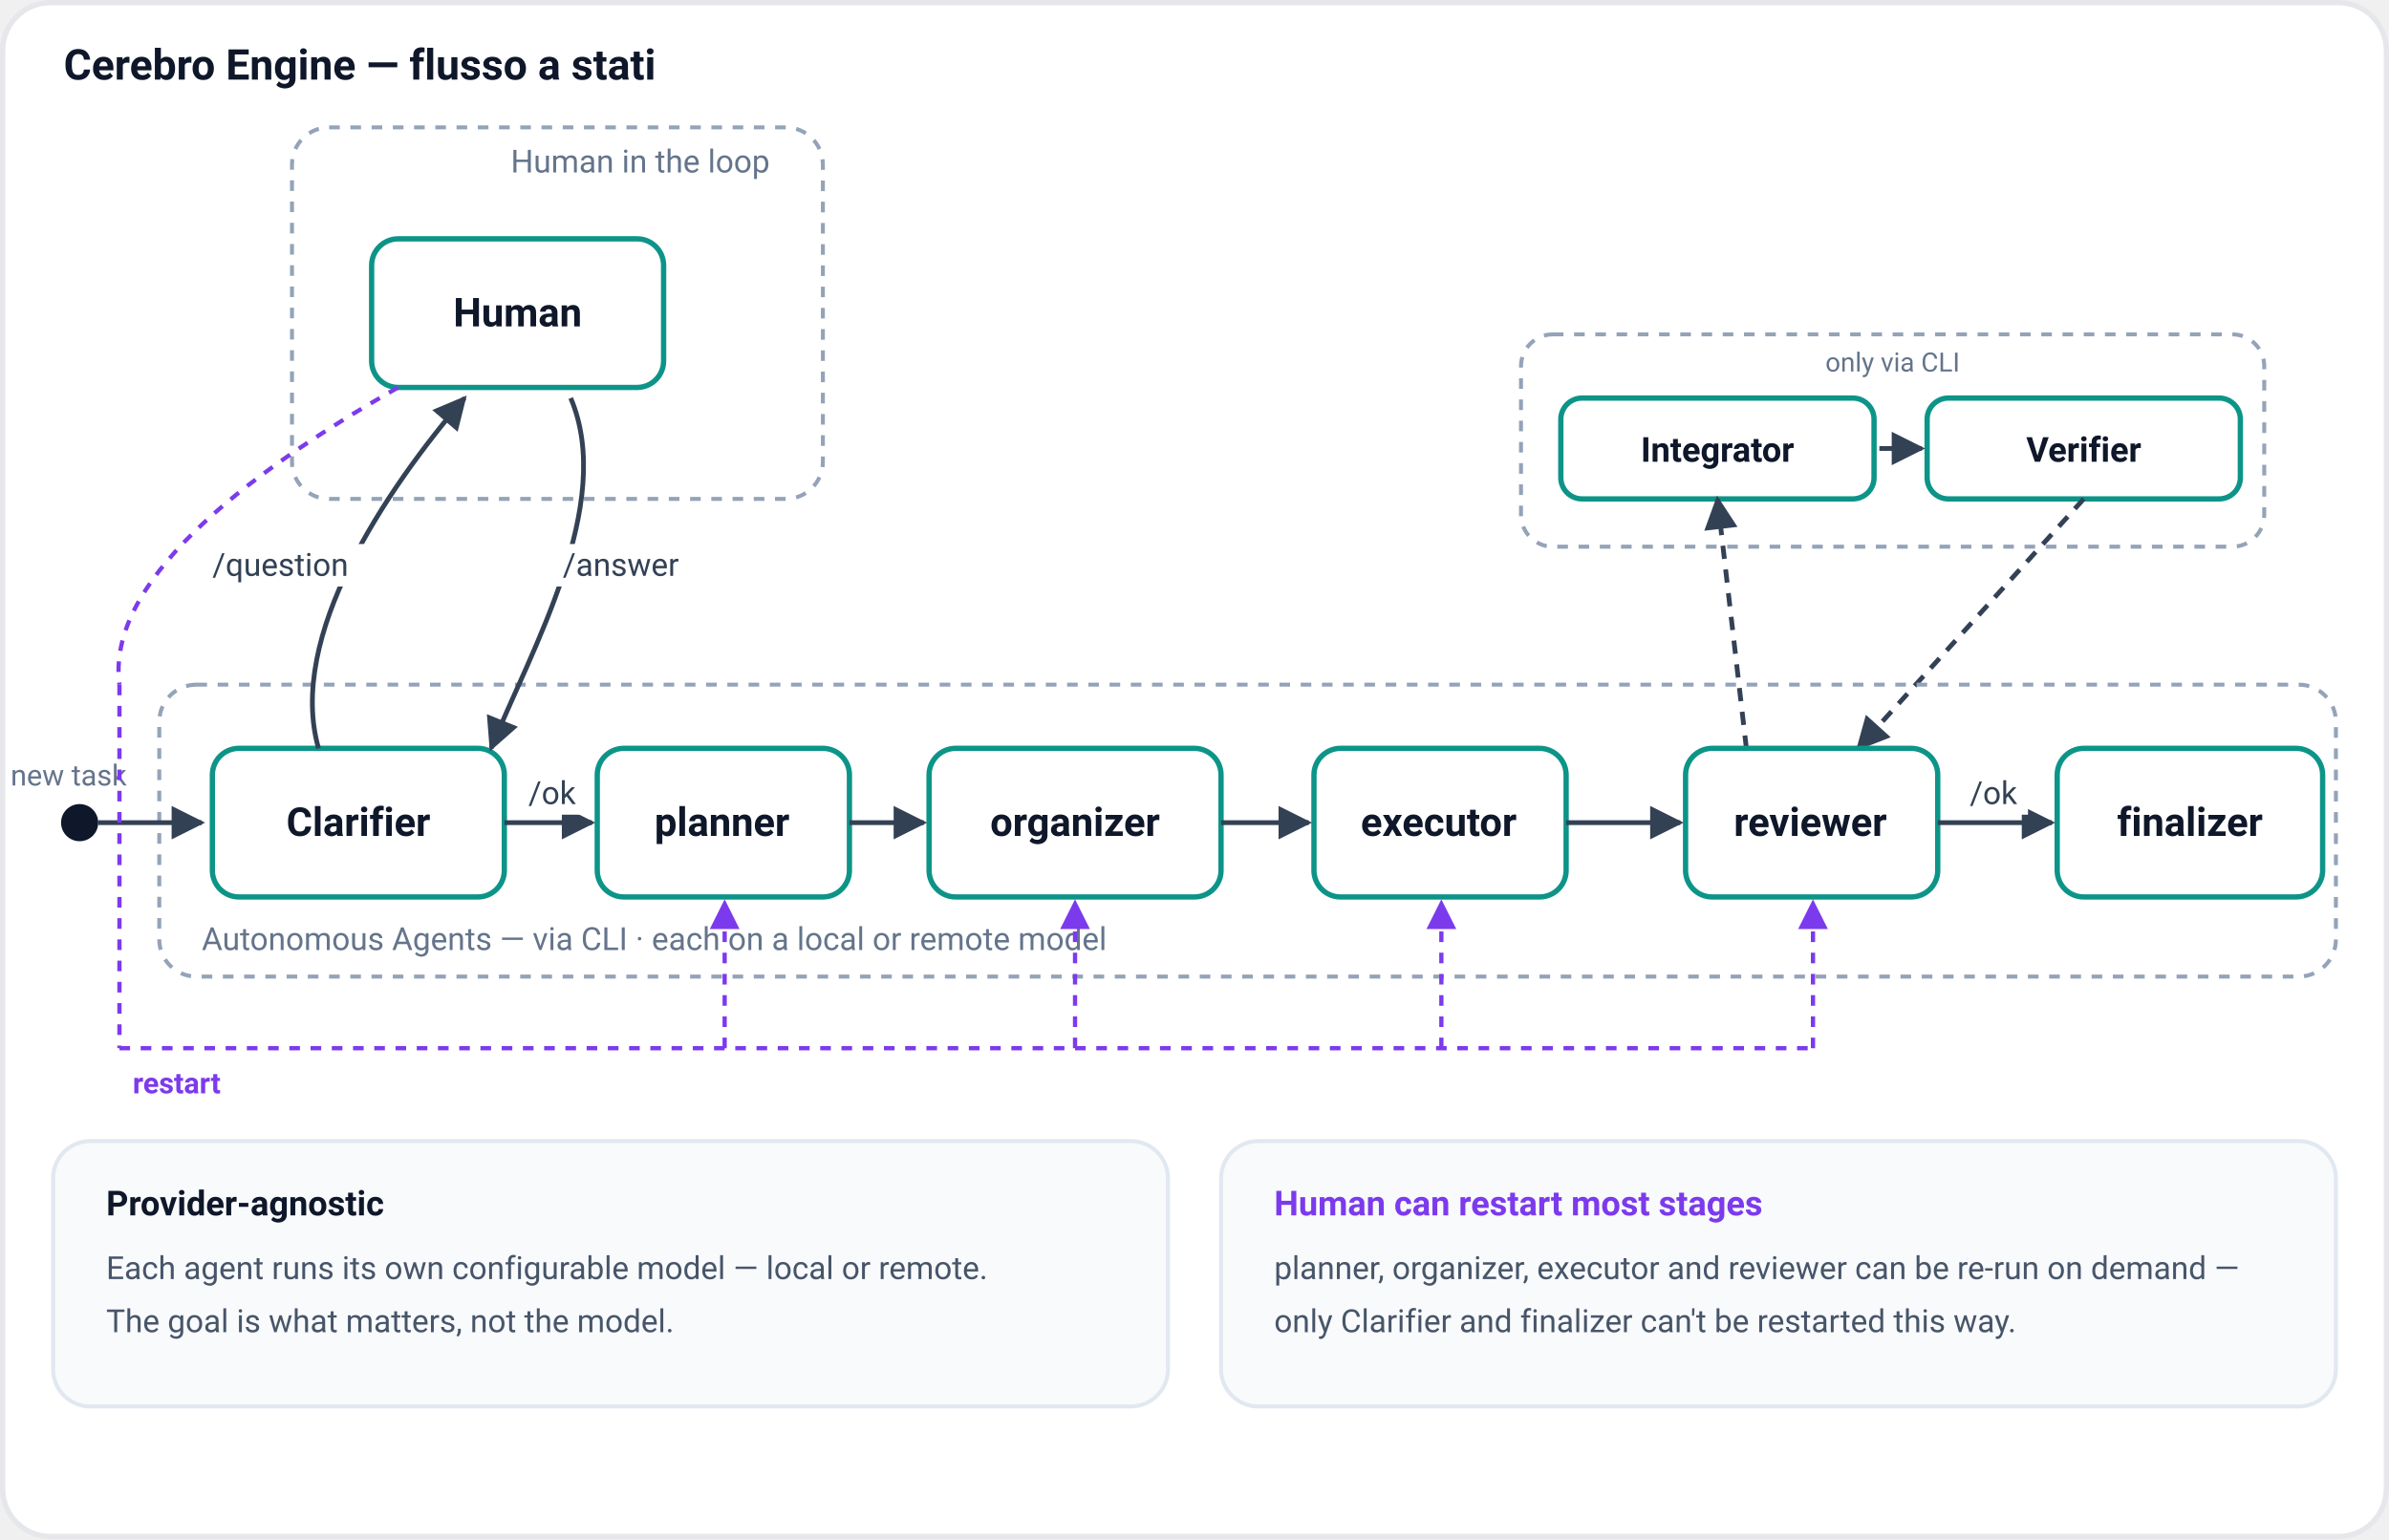
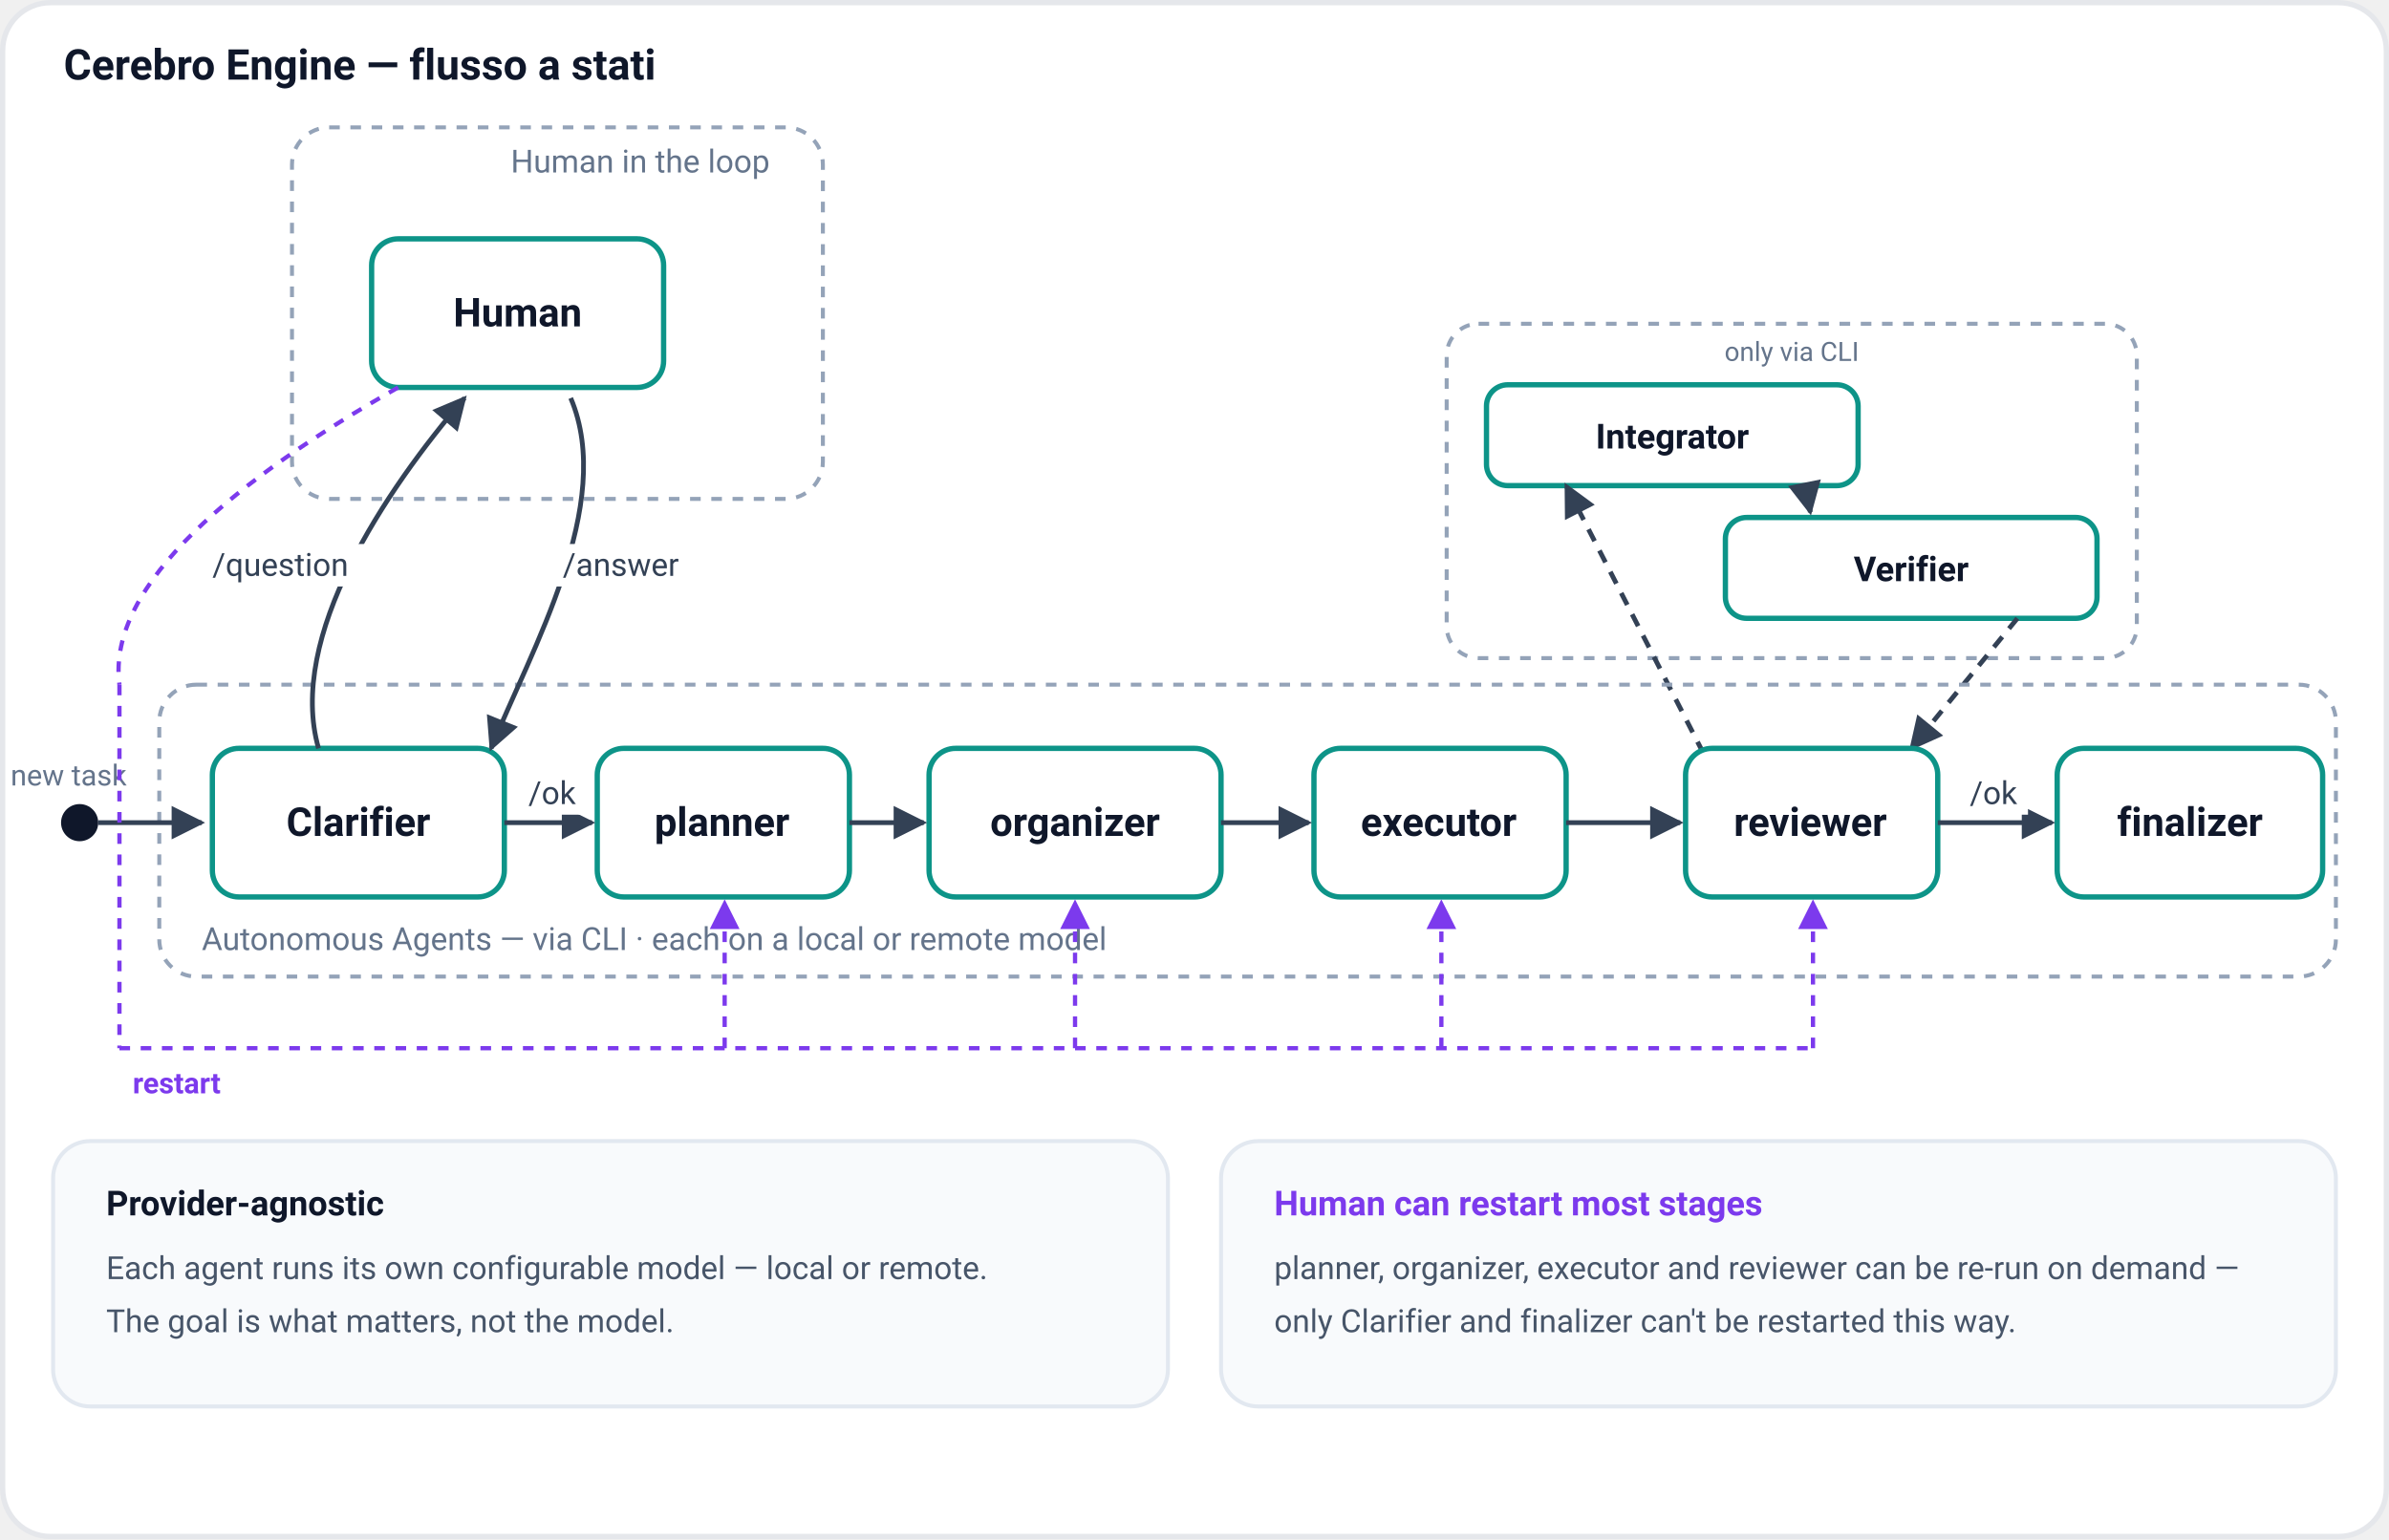
<svg xmlns="http://www.w3.org/2000/svg" viewBox="0 0 900 580" font-family="-apple-system, BlinkMacSystemFont, 'Segoe UI', Roboto, 'Helvetica Neue', Arial, sans-serif">
  <defs>
    <marker id="arrow" viewBox="0 0 10 10" refX="9" refY="5" markerWidth="7" markerHeight="7" orient="auto-start-reverse">
      <path d="M0,0 L10,5 L0,10 z" fill="#334155" />
    </marker>
    <marker id="arrow-violet" viewBox="0 0 10 10" refX="9" refY="5" markerWidth="7" markerHeight="7" orient="auto-start-reverse">
      <path d="M0,0 L10,5 L0,10 z" fill="#7c3aed" />
    </marker>
  </defs>
  <rect x="1" y="1" width="898" height="578" rx="18" fill="#ffffff" stroke="#e5e7eb" stroke-width="2" />
  <text x="24" y="30" font-size="16" font-weight="700" fill="#0f172a">Cerebro Engine — flusso a stati</text>
  <rect x="110" y="48" width="200" height="140" rx="14" fill="none" stroke="#94a3b8" stroke-width="1.5" stroke-dasharray="4 4" />
  <text x="290" y="65" font-size="12" fill="#64748b" text-anchor="end">Human in the loop</text>
  <rect x="140" y="90" width="110" height="56" rx="10" fill="#ffffff" stroke="#0d9488" stroke-width="2" />
  <text x="195" y="123" font-size="15" font-weight="600" fill="#0f172a" text-anchor="middle">Human</text>
-   <rect x="573" y="126" width="280" height="80" rx="12" fill="none" stroke="#94a3b8" stroke-width="1.5" stroke-dasharray="4 4" />
-   <text x="713" y="140" font-size="10" fill="#64748b" text-anchor="middle">only via CLI</text>
-   <rect x="588" y="150" width="118" height="38" rx="8" fill="#ffffff" stroke="#0d9488" stroke-width="2" />
-   <text x="647" y="174" font-size="13" font-weight="600" fill="#0f172a" text-anchor="middle">Integrator</text>
-   <rect x="726" y="150" width="118" height="38" rx="8" fill="#ffffff" stroke="#0d9488" stroke-width="2" />
-   <text x="785" y="174" font-size="13" font-weight="600" fill="#0f172a" text-anchor="middle">Verifier</text>
-   <line x1="708" y1="169" x2="724" y2="169" stroke="#334155" stroke-width="1.8" marker-end="url(#arrow)" />
-   <line x1="660" y1="300" x2="647" y2="188" stroke="#334155" stroke-width="1.8" stroke-dasharray="5 4" marker-end="url(#arrow)" />
-   <line x1="785" y1="188" x2="700" y2="282" stroke="#334155" stroke-width="1.8" stroke-dasharray="5 4" marker-end="url(#arrow)" />
+   <rect x="545" y="122" width="260" height="126" rx="12" fill="none" stroke="#94a3b8" stroke-width="1.5" stroke-dasharray="4 4" />
+   <text x="675" y="136" font-size="10" fill="#64748b" text-anchor="middle">only via CLI</text>
+   <rect x="560" y="145" width="140" height="38" rx="8" fill="#ffffff" stroke="#0d9488" stroke-width="2" />
+   <text x="630" y="169" font-size="13" font-weight="600" fill="#0f172a" text-anchor="middle">Integrator</text>
+   <rect x="650" y="195" width="140" height="38" rx="8" fill="#ffffff" stroke="#0d9488" stroke-width="2" />
+   <text x="720" y="219" font-size="13" font-weight="600" fill="#0f172a" text-anchor="middle">Verifier</text>
+   <line x1="680" y1="183" x2="682" y2="193" stroke="#334155" stroke-width="1.8" marker-end="url(#arrow)" />
+   <line x1="650" y1="300" x2="590" y2="183" stroke="#334155" stroke-width="1.8" stroke-dasharray="5 4" marker-end="url(#arrow)" />
+   <line x1="760" y1="233" x2="720" y2="282" stroke="#334155" stroke-width="1.8" stroke-dasharray="5 4" marker-end="url(#arrow)" />
  <rect x="60" y="258" width="820" height="110" rx="14" fill="none" stroke="#94a3b8" stroke-width="1.5" stroke-dasharray="4 4" />
  <text x="76" y="358" font-size="12" fill="#64748b">Autonomous Agents — via CLI · each on a local or remote model</text>
  <circle cx="30" cy="310" r="7" fill="#0f172a" />
  <text x="4" y="296" font-size="11" fill="#64748b">new task</text>
  <line x1="37" y1="310" x2="76" y2="310" stroke="#334155" stroke-width="1.8" marker-end="url(#arrow)" />
  <rect x="80" y="282" width="110" height="56" rx="10" fill="#ffffff" stroke="#0d9488" stroke-width="2" />
  <text x="135" y="315" font-size="15" font-weight="600" fill="#0f172a" text-anchor="middle">Clarifier</text>
  <rect x="225" y="282" width="95" height="56" rx="10" fill="#ffffff" stroke="#0d9488" stroke-width="2" />
  <text x="272" y="315" font-size="15" font-weight="600" fill="#0f172a" text-anchor="middle">planner</text>
  <rect x="350" y="282" width="110" height="56" rx="10" fill="#ffffff" stroke="#0d9488" stroke-width="2" />
  <text x="405" y="315" font-size="15" font-weight="600" fill="#0f172a" text-anchor="middle">organizer</text>
  <rect x="495" y="282" width="95" height="56" rx="10" fill="#ffffff" stroke="#0d9488" stroke-width="2" />
  <text x="542" y="315" font-size="15" font-weight="600" fill="#0f172a" text-anchor="middle">executor</text>
  <rect x="635" y="282" width="95" height="56" rx="10" fill="#ffffff" stroke="#0d9488" stroke-width="2" />
  <text x="682" y="315" font-size="15" font-weight="600" fill="#0f172a" text-anchor="middle">reviewer</text>
  <rect x="775" y="282" width="100" height="56" rx="10" fill="#ffffff" stroke="#0d9488" stroke-width="2" />
  <text x="825" y="315" font-size="15" font-weight="600" fill="#0f172a" text-anchor="middle">finalizer</text>
  <line x1="190" y1="310" x2="223" y2="310" stroke="#334155" stroke-width="1.8" marker-end="url(#arrow)" />
  <line x1="320" y1="310" x2="348" y2="310" stroke="#334155" stroke-width="1.8" marker-end="url(#arrow)" />
  <line x1="460" y1="310" x2="493" y2="310" stroke="#334155" stroke-width="1.8" marker-end="url(#arrow)" />
  <line x1="590" y1="310" x2="633" y2="310" stroke="#334155" stroke-width="1.8" marker-end="url(#arrow)" />
  <line x1="730" y1="310" x2="773" y2="310" stroke="#334155" stroke-width="1.8" marker-end="url(#arrow)" />
  <rect x="195" y="291" width="26" height="16" fill="#ffffff" />
  <text x="208" y="303" font-size="12" fill="#334155" text-anchor="middle">/ok</text>
  <rect x="738" y="291" width="26" height="16" fill="#ffffff" />
  <text x="751" y="303" font-size="12" fill="#334155" text-anchor="middle">/ok</text>
  <path d="M120,282 C108,240 145,185 175,150" fill="none" stroke="#334155" stroke-width="1.8" marker-end="url(#arrow)" />
  <rect x="76" y="205" width="66" height="16" fill="#ffffff" />
  <text x="80" y="217" font-size="12" fill="#334155">/question</text>
  <path d="M215,150 C232,190 200,245 185,282" fill="none" stroke="#334155" stroke-width="1.8" marker-end="url(#arrow)" />
  <rect x="208" y="205" width="60" height="16" fill="#ffffff" />
  <text x="212" y="217" font-size="12" fill="#334155">/answer</text>
  <path d="M150,146 C 90,180 40,220 45,258" fill="none" stroke="#7c3aed" stroke-width="1.6" stroke-dasharray="4 4" />
  <line x1="45" y1="258" x2="45" y2="395" stroke="#7c3aed" stroke-width="1.6" stroke-dasharray="4 4" />
  <line x1="45" y1="395" x2="683" y2="395" stroke="#7c3aed" stroke-width="1.6" stroke-dasharray="4 4" />
  <text x="50" y="412" font-size="11" font-weight="600" fill="#7c3aed">restart</text>
  <line x1="273" y1="395" x2="273" y2="340" stroke="#7c3aed" stroke-width="1.6" stroke-dasharray="4 4" marker-end="url(#arrow-violet)" />
  <line x1="405" y1="395" x2="405" y2="340" stroke="#7c3aed" stroke-width="1.6" stroke-dasharray="4 4" marker-end="url(#arrow-violet)" />
  <line x1="543" y1="395" x2="543" y2="340" stroke="#7c3aed" stroke-width="1.6" stroke-dasharray="4 4" marker-end="url(#arrow-violet)" />
  <line x1="683" y1="395" x2="683" y2="340" stroke="#7c3aed" stroke-width="1.6" stroke-dasharray="4 4" marker-end="url(#arrow-violet)" />
  <rect x="20" y="430" width="420" height="100" rx="14" fill="#f8fafc" stroke="#e2e8f0" stroke-width="1.5" />
  <text x="40" y="458" font-size="13" font-weight="700" fill="#0f172a">Provider-agnostic</text>
  <text x="40" y="482" font-size="12" fill="#475569">Each agent runs its own configurable model — local or remote.</text>
  <text x="40" y="502" font-size="12" fill="#475569">The goal is what matters, not the model.</text>
  <rect x="460" y="430" width="420" height="100" rx="14" fill="#f8fafc" stroke="#e2e8f0" stroke-width="1.5" />
  <text x="480" y="458" font-size="13" font-weight="700" fill="#7c3aed">Human can restart most stages</text>
  <text x="480" y="482" font-size="12" fill="#475569">planner, organizer, executor and reviewer can be re-run on demand —</text>
  <text x="480" y="502" font-size="12" fill="#475569">only Clarifier and finalizer can't be restarted this way.</text>
</svg>
